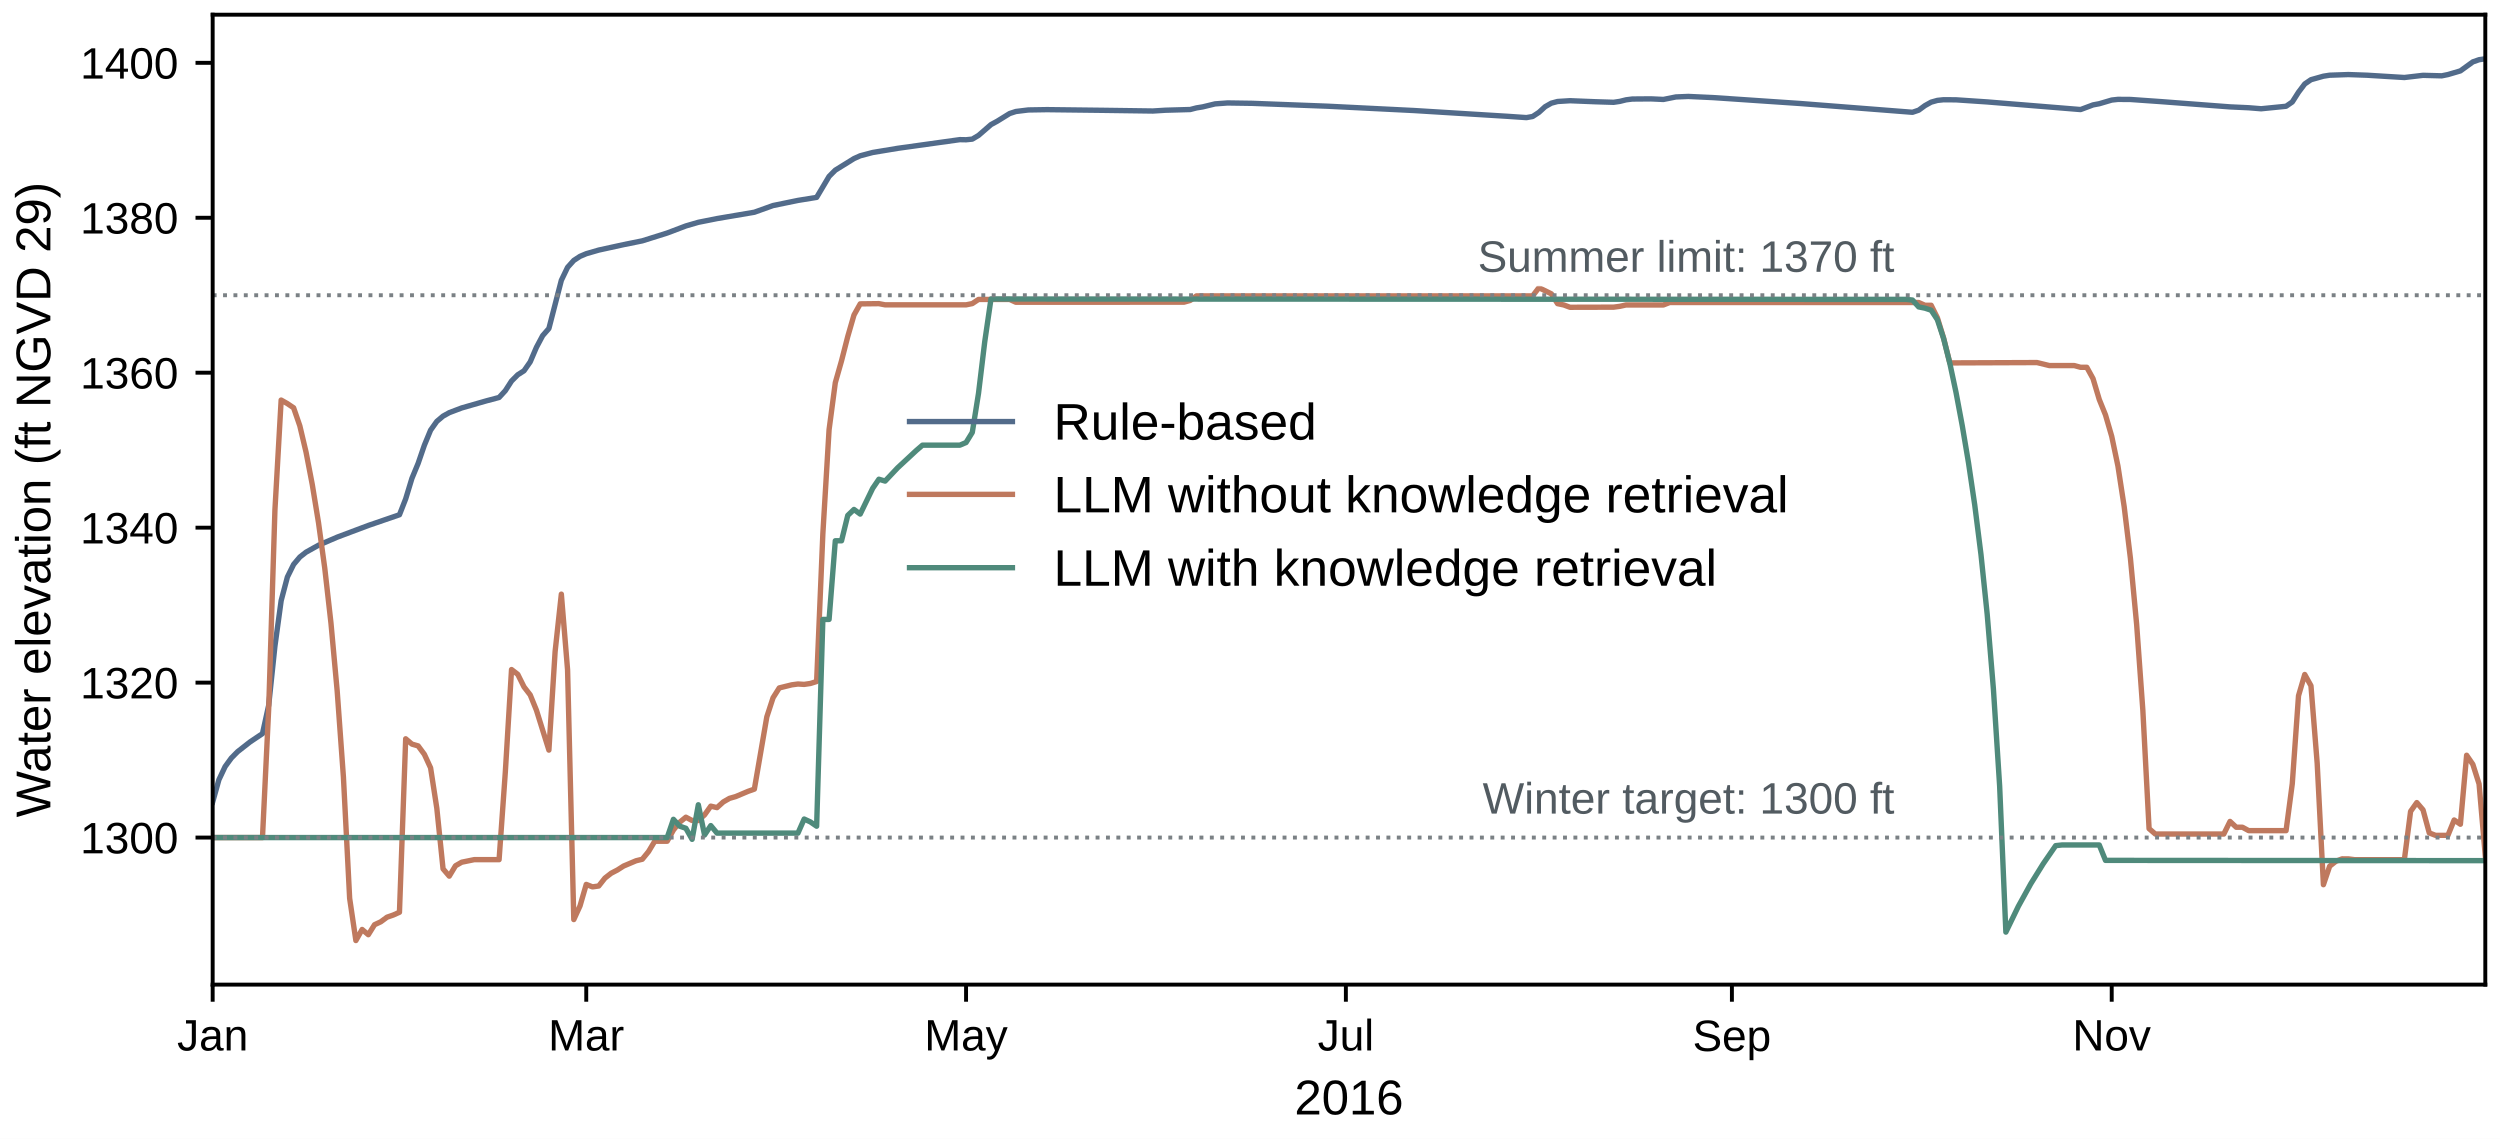
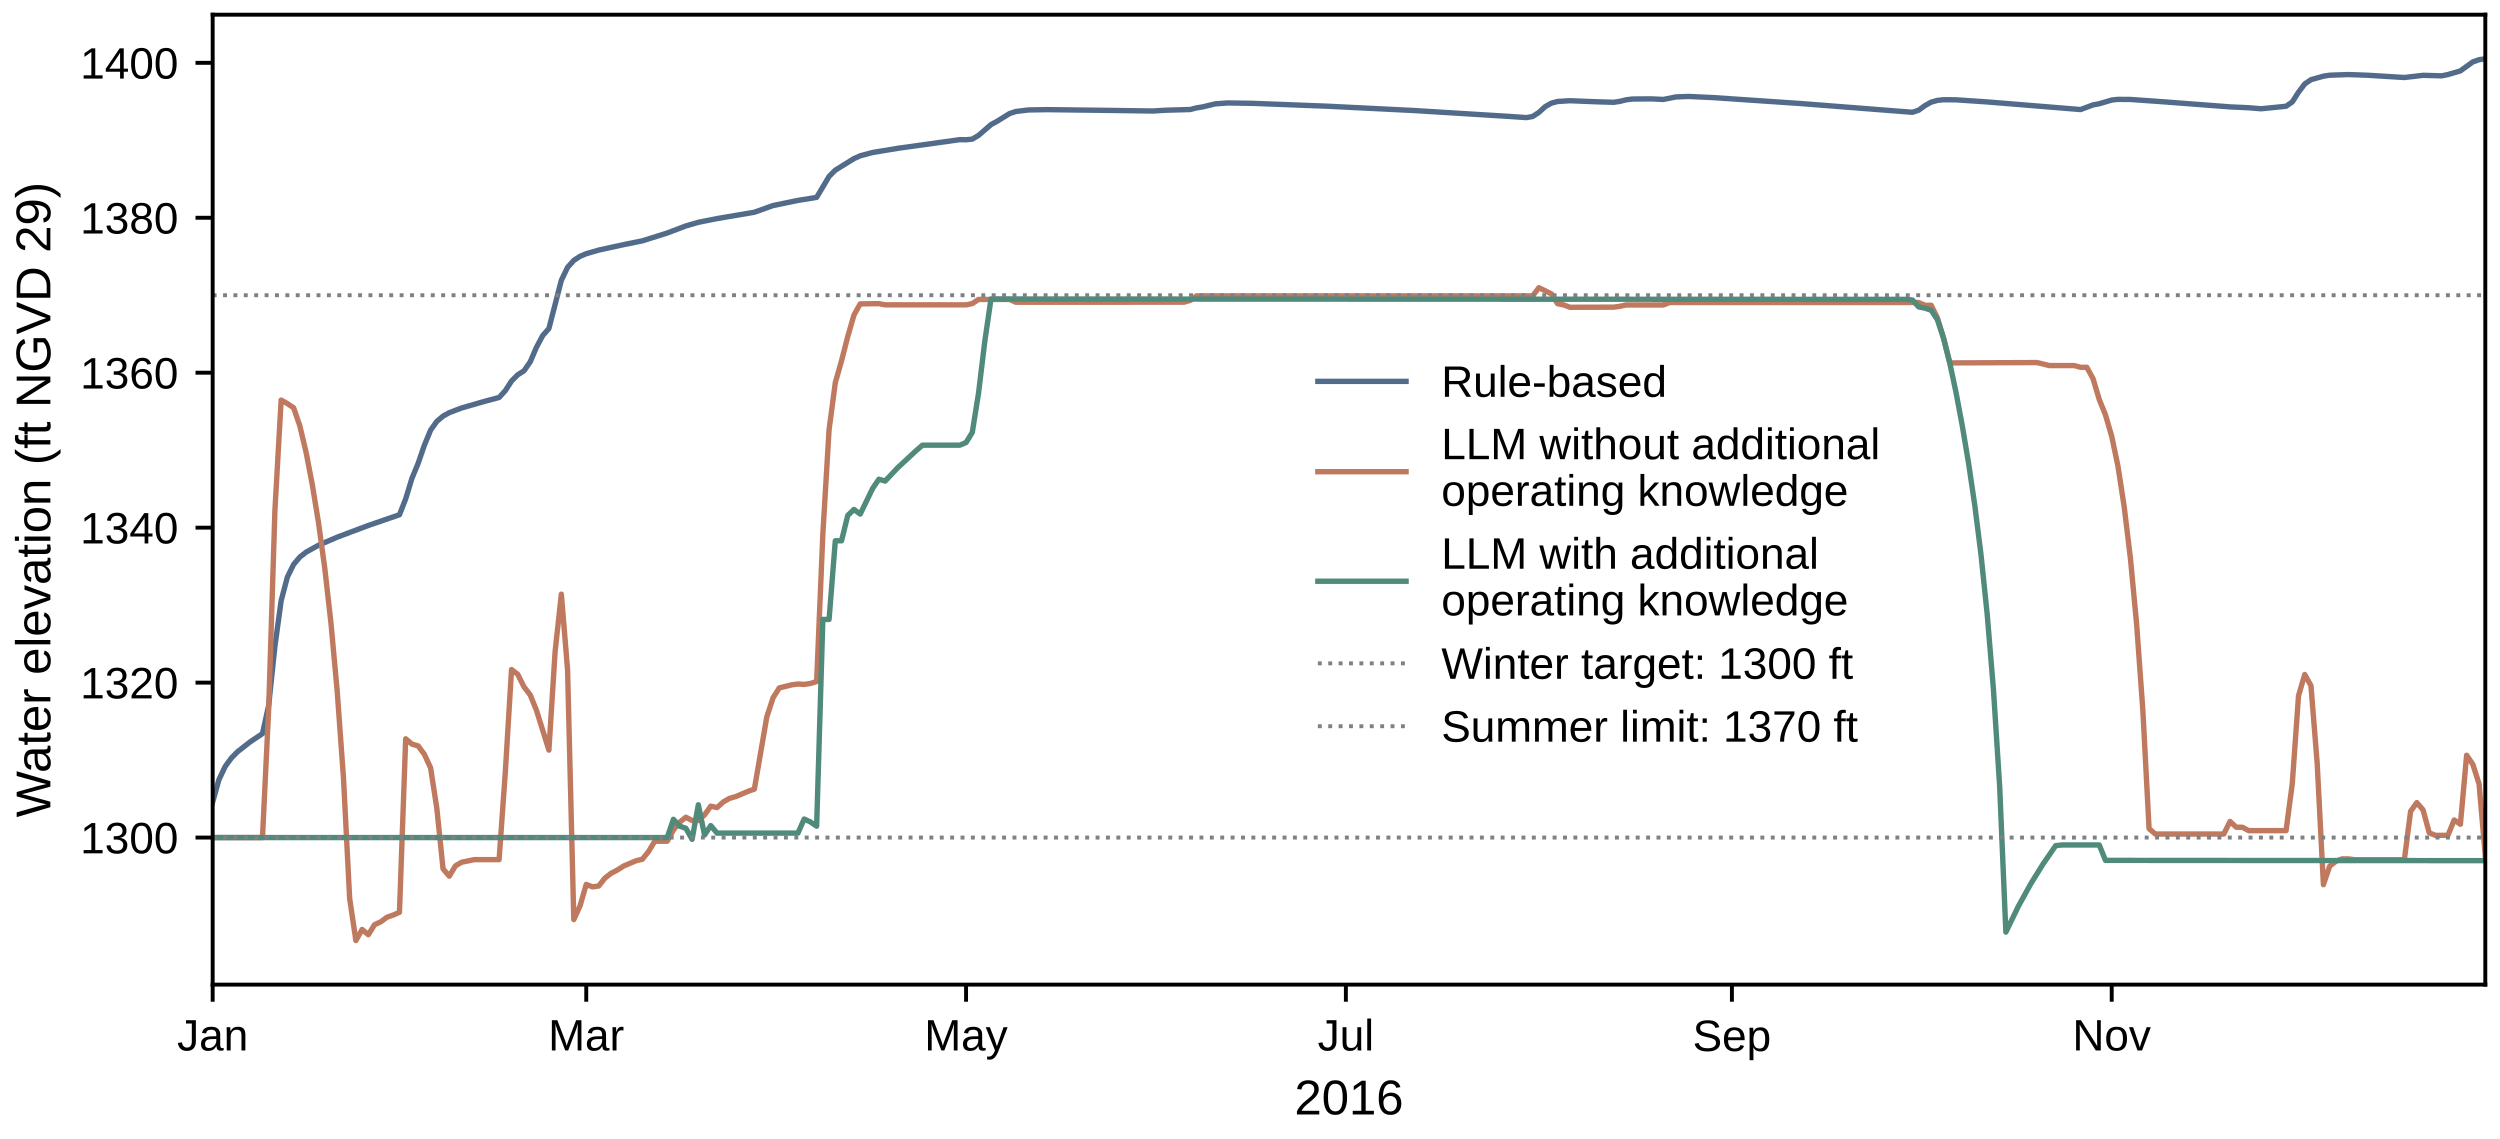
<svg xmlns="http://www.w3.org/2000/svg" xmlns:xlink="http://www.w3.org/1999/xlink" width="510.236pt" height="232.441pt" viewBox="0 0 510.236 232.441" version="1.1">
  <defs>
    <style type="text/css">*{stroke-linejoin: round; stroke-linecap: butt}</style>
  </defs>
  <g id="figure_1">
    <g id="patch_1">
      <path d="M 0 232.441 L 510.236 232.441 L 510.236 0 L 0 0 z " style="fill: #ffffff" />
    </g>
    <g id="axes_1">
      <g id="patch_2">
        <path d="M 43.404 200.955 L 507.236 200.955 L 507.236 3 L 43.404 3 z " style="fill: #ffffff" />
      </g>
      <g id="matplotlib.axis_1">
        <g id="xtick_1">
          <g id="line2d_1">
            <defs>
-               <path id="md67a88b1ba" d="M 0 0 L 0 3.5 " style="stroke: #000000; stroke-width: 0.8" />
+               <path id="mc09053bde3" d="M 0 0 L 0 3.5 " style="stroke: #000000; stroke-width: 0.8" />
            </defs>
            <g>
-               <use xlink:href="#md67a88b1ba" x="43.404" y="200.955" style="stroke: #000000; stroke-width: 0.8" />
+               <use xlink:href="#mc09053bde3" x="43.404" y="200.955" style="stroke: #000000; stroke-width: 0.8" />
            </g>
          </g>
          <g id="text_1">
            <text style="font-size: 9px; font-family: 'Arial'; text-anchor: middle" x="43.404" y="214.397" transform="rotate(-0 43.40399 214.397)">Jan</text>
          </g>
        </g>
        <g id="xtick_2">
          <g id="line2d_2">
            <g>
-               <use xlink:href="#md67a88b1ba" x="119.65" y="200.955" style="stroke: #000000; stroke-width: 0.8" />
+               <use xlink:href="#mc09053bde3" x="119.65" y="200.955" style="stroke: #000000; stroke-width: 0.8" />
            </g>
          </g>
          <g id="text_2">
            <text style="font-size: 9px; font-family: 'Arial'; text-anchor: middle" x="119.65" y="214.397" transform="rotate(-0 119.6503 214.397)">Mar</text>
          </g>
        </g>
        <g id="xtick_3">
          <g id="line2d_3">
            <g>
-               <use xlink:href="#md67a88b1ba" x="197.167" y="200.955" style="stroke: #000000; stroke-width: 0.8" />
+               <use xlink:href="#mc09053bde3" x="197.167" y="200.955" style="stroke: #000000; stroke-width: 0.8" />
            </g>
          </g>
          <g id="text_3">
            <text style="font-size: 9px; font-family: 'Arial'; text-anchor: middle" x="197.167" y="214.397" transform="rotate(-0 197.1675 214.397)">May</text>
          </g>
        </g>
        <g id="xtick_4">
          <g id="line2d_4">
            <g>
-               <use xlink:href="#md67a88b1ba" x="274.685" y="200.955" style="stroke: #000000; stroke-width: 0.8" />
+               <use xlink:href="#mc09053bde3" x="274.685" y="200.955" style="stroke: #000000; stroke-width: 0.8" />
            </g>
          </g>
          <g id="text_4">
            <text style="font-size: 9px; font-family: 'Arial'; text-anchor: middle" x="274.685" y="214.397" transform="rotate(-0 274.6846 214.397)">Jul</text>
          </g>
        </g>
        <g id="xtick_5">
          <g id="line2d_5">
            <g>
-               <use xlink:href="#md67a88b1ba" x="353.472" y="200.955" style="stroke: #000000; stroke-width: 0.8" />
+               <use xlink:href="#mc09053bde3" x="353.472" y="200.955" style="stroke: #000000; stroke-width: 0.8" />
            </g>
          </g>
          <g id="text_5">
            <text style="font-size: 9px; font-family: 'Arial'; text-anchor: middle" x="353.472" y="214.507" transform="rotate(-0 353.4725 214.5066)">Sep</text>
          </g>
        </g>
        <g id="xtick_6">
          <g id="line2d_6">
            <g>
-               <use xlink:href="#md67a88b1ba" x="430.99" y="200.955" style="stroke: #000000; stroke-width: 0.8" />
+               <use xlink:href="#mc09053bde3" x="430.99" y="200.955" style="stroke: #000000; stroke-width: 0.8" />
            </g>
          </g>
          <g id="text_6">
            <text style="font-size: 9px; font-family: 'Arial'; text-anchor: middle" x="430.99" y="214.397" transform="rotate(-0 430.9896 214.397)">Nov</text>
          </g>
        </g>
        <g id="text_7">
          <text style="font-size: 10px; font-family: 'Arial'; text-anchor: middle" x="275.32" y="227.453" transform="rotate(-0 275.32 227.4532)">2016</text>
        </g>
      </g>
      <g id="matplotlib.axis_2">
        <g id="ytick_1">
          <g id="line2d_7">
            <defs>
-               <path id="m96bfd3d684" d="M 0 0 L -3.5 0 " style="stroke: #000000; stroke-width: 0.8" />
+               <path id="m246d223a04" d="M 0 0 L -3.5 0 " style="stroke: #000000; stroke-width: 0.8" />
            </defs>
            <g>
-               <use xlink:href="#m96bfd3d684" x="43.404" y="170.942" style="stroke: #000000; stroke-width: 0.8" />
+               <use xlink:href="#m246d223a04" x="43.404" y="170.942" style="stroke: #000000; stroke-width: 0.8" />
            </g>
          </g>
          <g id="text_8">
            <text style="font-size: 9px; font-family: 'Arial'; text-anchor: end" x="36.404" y="174.163" transform="rotate(-0 36.40399 174.1633)">1300</text>
          </g>
        </g>
        <g id="ytick_2">
          <g id="line2d_8">
            <g>
-               <use xlink:href="#m96bfd3d684" x="43.404" y="139.318" style="stroke: #000000; stroke-width: 0.8" />
+               <use xlink:href="#m246d223a04" x="43.404" y="139.318" style="stroke: #000000; stroke-width: 0.8" />
            </g>
          </g>
          <g id="text_9">
            <text style="font-size: 9px; font-family: 'Arial'; text-anchor: end" x="36.404" y="142.539" transform="rotate(-0 36.40399 142.5394)">1320</text>
          </g>
        </g>
        <g id="ytick_3">
          <g id="line2d_9">
            <g>
-               <use xlink:href="#m96bfd3d684" x="43.404" y="107.694" style="stroke: #000000; stroke-width: 0.8" />
+               <use xlink:href="#m246d223a04" x="43.404" y="107.694" style="stroke: #000000; stroke-width: 0.8" />
            </g>
          </g>
          <g id="text_10">
            <text style="font-size: 9px; font-family: 'Arial'; text-anchor: end" x="36.404" y="110.915" transform="rotate(-0 36.40399 110.9155)">1340</text>
          </g>
        </g>
        <g id="ytick_4">
          <g id="line2d_10">
            <g>
-               <use xlink:href="#m96bfd3d684" x="43.404" y="76.071" style="stroke: #000000; stroke-width: 0.8" />
+               <use xlink:href="#m246d223a04" x="43.404" y="76.071" style="stroke: #000000; stroke-width: 0.8" />
            </g>
          </g>
          <g id="text_11">
            <text style="font-size: 9px; font-family: 'Arial'; text-anchor: end" x="36.404" y="79.292" transform="rotate(-0 36.40399 79.29158)">1360</text>
          </g>
        </g>
        <g id="ytick_5">
          <g id="line2d_11">
            <g>
-               <use xlink:href="#m96bfd3d684" x="43.404" y="44.447" style="stroke: #000000; stroke-width: 0.8" />
+               <use xlink:href="#m246d223a04" x="43.404" y="44.447" style="stroke: #000000; stroke-width: 0.8" />
            </g>
          </g>
          <g id="text_12">
            <text style="font-size: 9px; font-family: 'Arial'; text-anchor: end" x="36.404" y="47.668" transform="rotate(-0 36.40399 47.66767)">1380</text>
          </g>
        </g>
        <g id="ytick_6">
          <g id="line2d_12">
            <g>
-               <use xlink:href="#m96bfd3d684" x="43.404" y="12.823" style="stroke: #000000; stroke-width: 0.8" />
+               <use xlink:href="#m246d223a04" x="43.404" y="12.823" style="stroke: #000000; stroke-width: 0.8" />
            </g>
          </g>
          <g id="text_13">
            <text style="font-size: 9px; font-family: 'Arial'; text-anchor: end" x="36.404" y="16.044" transform="rotate(-0 36.40399 16.04376)">1400</text>
          </g>
        </g>
        <g id="text_14">
          <text style="font-size: 10px; font-family: 'Arial'; text-anchor: middle" x="10.28" y="101.978" transform="rotate(-90 10.27993 101.9776)">Water elevation (ft NGVD 29)</text>
        </g>
      </g>
      <g id="line2d_13">
-         <path d="M 43.404 163.692 L 44.675 159.145 L 45.946 156.456 L 47.216 154.71 L 48.487 153.42 L 51.029 151.428 L 53.57 149.725 L 54.841 143.939 L 56.112 131.866 L 57.382 122.592 L 58.653 117.769 L 59.924 115.197 L 61.195 113.691 L 62.466 112.693 L 65.007 111.276 L 68.819 109.631 L 75.173 107.243 L 81.527 105.059 L 82.798 101.814 L 84.069 97.637 L 85.339 94.568 L 86.61 90.871 L 87.881 87.795 L 89.152 86.003 L 90.423 84.932 L 91.693 84.222 L 94.235 83.257 L 99.318 81.796 L 101.86 81.122 L 103.13 79.739 L 104.401 77.766 L 105.672 76.489 L 106.943 75.68 L 108.213 73.855 L 109.484 70.886 L 110.755 68.5 L 112.026 67.047 L 114.567 57.207 L 115.838 54.565 L 117.109 53.15 L 118.38 52.319 L 119.65 51.78 L 122.192 51.042 L 127.275 49.927 L 131.087 49.156 L 136.17 47.558 L 139.983 46.112 L 142.524 45.372 L 146.337 44.612 L 153.961 43.316 L 157.774 41.949 L 162.857 40.904 L 166.669 40.282 L 169.21 36.005 L 170.481 34.728 L 173.023 33.155 L 174.294 32.365 L 175.564 31.794 L 178.106 31.122 L 183.189 30.275 L 195.897 28.5 L 197.167 28.523 L 198.438 28.395 L 199.709 27.638 L 202.251 25.432 L 203.521 24.742 L 206.063 23.17 L 207.334 22.755 L 209.875 22.442 L 213.688 22.376 L 225.124 22.515 L 235.291 22.658 L 237.832 22.498 L 242.915 22.352 L 244.186 22.023 L 245.457 21.815 L 247.998 21.201 L 250.54 21.011 L 255.623 21.09 L 270.872 21.673 L 288.663 22.562 L 307.725 23.741 L 311.537 24.003 L 312.808 23.775 L 314.079 22.938 L 315.349 21.78 L 316.62 21.055 L 317.891 20.714 L 320.432 20.555 L 325.516 20.761 L 329.328 20.88 L 330.599 20.692 L 331.869 20.374 L 333.14 20.212 L 336.952 20.178 L 339.494 20.297 L 342.036 19.787 L 344.577 19.682 L 349.66 19.919 L 367.451 21.127 L 390.325 22.917 L 391.596 22.488 L 392.866 21.557 L 394.137 20.848 L 395.408 20.491 L 396.679 20.355 L 399.22 20.375 L 405.574 20.802 L 424.636 22.36 L 427.177 21.409 L 428.448 21.171 L 430.99 20.42 L 432.26 20.281 L 434.802 20.3 L 441.156 20.747 L 455.134 21.814 L 458.947 21.991 L 461.488 22.198 L 466.571 21.689 L 467.842 20.813 L 469.113 18.816 L 470.384 17.135 L 471.654 16.267 L 474.196 15.55 L 475.467 15.351 L 479.279 15.217 L 483.091 15.351 L 490.716 15.819 L 494.528 15.373 L 498.341 15.476 L 499.611 15.218 L 502.153 14.468 L 504.694 12.628 L 505.965 12.187 L 507.236 11.998 L 507.236 11.998 " clip-path="url(#ped9b09339f)" style="fill: none; stroke: #526b8a; stroke-width: 1.1; stroke-linecap: square" />
+         <path d="M 43.404 163.692 L 44.675 159.145 L 45.946 156.456 L 47.216 154.71 L 48.487 153.42 L 51.029 151.428 L 53.57 149.725 L 54.841 143.939 L 56.112 131.866 L 57.382 122.592 L 58.653 117.769 L 59.924 115.197 L 61.195 113.691 L 62.466 112.693 L 65.007 111.276 L 68.819 109.631 L 75.173 107.243 L 81.527 105.059 L 82.798 101.814 L 84.069 97.637 L 85.339 94.568 L 86.61 90.871 L 87.881 87.795 L 89.152 86.003 L 90.423 84.932 L 91.693 84.222 L 94.235 83.257 L 99.318 81.796 L 101.86 81.122 L 103.13 79.739 L 104.401 77.766 L 105.672 76.489 L 106.943 75.68 L 108.213 73.855 L 109.484 70.886 L 110.755 68.5 L 112.026 67.047 L 114.567 57.207 L 115.838 54.565 L 117.109 53.15 L 118.38 52.319 L 119.65 51.78 L 122.192 51.042 L 127.275 49.927 L 131.087 49.156 L 136.17 47.558 L 139.983 46.112 L 142.524 45.372 L 146.337 44.612 L 153.961 43.316 L 157.774 41.949 L 162.857 40.904 L 166.669 40.282 L 169.21 36.005 L 170.481 34.728 L 173.023 33.155 L 174.294 32.365 L 175.564 31.794 L 178.106 31.122 L 183.189 30.275 L 195.897 28.5 L 197.167 28.523 L 198.438 28.395 L 199.709 27.638 L 202.251 25.432 L 203.521 24.742 L 206.063 23.17 L 207.334 22.755 L 209.875 22.442 L 213.688 22.376 L 225.124 22.515 L 235.291 22.658 L 237.832 22.498 L 242.915 22.352 L 244.186 22.023 L 245.457 21.815 L 247.998 21.201 L 250.54 21.011 L 255.623 21.09 L 270.872 21.673 L 288.663 22.562 L 307.725 23.741 L 311.537 24.003 L 312.808 23.775 L 314.079 22.938 L 315.349 21.78 L 316.62 21.055 L 317.891 20.714 L 320.432 20.555 L 325.516 20.761 L 329.328 20.88 L 330.599 20.692 L 331.869 20.374 L 333.14 20.212 L 336.952 20.178 L 339.494 20.297 L 342.036 19.787 L 344.577 19.682 L 349.66 19.919 L 367.451 21.127 L 390.325 22.917 L 391.596 22.488 L 392.866 21.557 L 394.137 20.848 L 395.408 20.491 L 396.679 20.355 L 399.22 20.375 L 405.574 20.802 L 424.636 22.36 L 427.177 21.409 L 428.448 21.171 L 430.99 20.42 L 432.26 20.281 L 434.802 20.3 L 441.156 20.747 L 455.134 21.814 L 458.947 21.991 L 461.488 22.198 L 466.571 21.689 L 467.842 20.813 L 469.113 18.816 L 470.384 17.135 L 471.654 16.267 L 474.196 15.55 L 475.467 15.351 L 479.279 15.217 L 483.091 15.351 L 490.716 15.819 L 494.528 15.373 L 498.341 15.476 L 499.611 15.218 L 502.153 14.468 L 504.694 12.628 L 505.965 12.187 L 507.236 11.998 L 507.236 11.998 " clip-path="url(#p85f576ea57)" style="fill: none; stroke: #526b8a; stroke-width: 1.1; stroke-linecap: square" />
      </g>
      <g id="line2d_14">
-         <path d="M 43.404 170.942 L 53.57 170.946 L 54.841 144.582 L 56.112 104.076 L 57.382 81.654 L 58.653 82.373 L 59.924 83.229 L 61.195 86.919 L 62.466 92.298 L 63.736 98.906 L 65.007 106.689 L 66.278 115.941 L 67.549 127.18 L 68.819 141.051 L 70.09 158.588 L 71.361 183.353 L 72.632 191.957 L 73.903 189.701 L 75.173 190.766 L 76.444 188.725 L 77.715 188.133 L 78.986 187.195 L 80.256 186.755 L 81.527 186.186 L 82.798 150.784 L 84.069 151.868 L 85.339 152.234 L 86.61 153.955 L 87.881 156.715 L 89.152 164.964 L 90.423 177.326 L 91.693 178.814 L 92.964 176.7 L 94.235 175.972 L 96.776 175.451 L 101.86 175.452 L 103.13 157.635 L 104.401 136.653 L 105.672 137.629 L 106.943 140.186 L 108.213 141.829 L 109.484 144.955 L 112.026 153.091 L 113.296 132.98 L 114.567 121.265 L 115.838 136.703 L 117.109 187.675 L 118.38 184.886 L 119.65 180.504 L 120.921 181.006 L 122.192 180.828 L 123.463 179.216 L 124.733 178.226 L 126.004 177.564 L 127.275 176.753 L 129.817 175.676 L 131.087 175.367 L 132.358 173.807 L 133.629 171.686 L 136.17 171.686 L 137.441 169.404 L 138.712 167.819 L 139.983 166.788 L 141.253 167.46 L 142.524 167.46 L 143.795 166.317 L 145.066 164.531 L 146.337 164.83 L 147.607 163.68 L 148.878 162.943 L 150.149 162.577 L 152.69 161.505 L 153.961 161.053 L 156.503 146.311 L 157.774 142.413 L 159.044 140.402 L 161.586 139.773 L 162.857 139.601 L 164.127 139.681 L 165.398 139.493 L 166.669 139.095 L 167.94 108.938 L 169.21 87.691 L 170.481 78.103 L 171.752 73.636 L 173.023 68.678 L 174.294 64.286 L 175.564 62.019 L 179.377 61.972 L 180.647 62.216 L 197.167 62.216 L 198.438 61.96 L 199.709 61.113 L 206.063 61.113 L 207.334 61.691 L 241.645 61.672 L 242.915 61.317 L 244.186 60.39 L 312.808 60.388 L 314.079 58.714 L 316.62 59.966 L 317.891 61.975 L 319.162 62.242 L 320.432 62.714 L 329.328 62.69 L 330.599 62.521 L 331.869 62.238 L 339.494 62.238 L 340.765 61.743 L 391.596 61.74 L 392.866 62.303 L 394.137 62.303 L 395.408 64.849 L 396.679 69.008 L 397.95 74.067 L 415.74 73.997 L 418.282 74.615 L 423.365 74.616 L 424.636 74.964 L 425.907 74.964 L 427.177 77.28 L 428.448 81.536 L 429.719 84.684 L 430.99 89.054 L 432.26 95.124 L 433.531 103.393 L 434.802 113.922 L 436.073 127.395 L 437.343 144.973 L 438.614 169.12 L 439.885 170.219 L 453.864 170.227 L 455.134 167.651 L 456.405 168.837 L 457.676 168.836 L 458.947 169.533 L 466.571 169.531 L 467.842 159.942 L 469.113 142 L 470.384 137.661 L 471.654 139.957 L 472.925 155.795 L 474.196 180.56 L 475.467 176.793 L 476.737 175.784 L 478.008 175.288 L 479.279 175.293 L 480.55 175.456 L 490.716 175.46 L 491.987 165.597 L 493.257 163.803 L 494.528 165.292 L 495.799 169.993 L 497.07 170.487 L 499.611 170.486 L 500.882 167.358 L 502.153 168.221 L 503.424 154.144 L 504.694 156.005 L 505.965 160.003 L 507.236 174.729 L 507.236 174.729 " clip-path="url(#ped9b09339f)" style="fill: none; stroke: #bf795e; stroke-width: 1.1; stroke-linecap: square" />
+         <path d="M 43.404 170.942 L 53.57 170.946 L 54.841 144.582 L 56.112 104.076 L 57.382 81.654 L 58.653 82.373 L 59.924 83.229 L 61.195 86.919 L 62.466 92.298 L 63.736 98.906 L 65.007 106.689 L 66.278 115.941 L 67.549 127.18 L 68.819 141.051 L 70.09 158.588 L 71.361 183.353 L 72.632 191.957 L 73.903 189.701 L 75.173 190.766 L 76.444 188.725 L 77.715 188.133 L 78.986 187.195 L 80.256 186.755 L 81.527 186.186 L 82.798 150.784 L 84.069 151.868 L 85.339 152.234 L 86.61 153.955 L 87.881 156.715 L 89.152 164.964 L 90.423 177.326 L 91.693 178.814 L 92.964 176.7 L 94.235 175.972 L 96.776 175.451 L 101.86 175.452 L 103.13 157.635 L 104.401 136.653 L 105.672 137.629 L 106.943 140.186 L 108.213 141.829 L 109.484 144.955 L 112.026 153.091 L 113.296 132.98 L 114.567 121.265 L 115.838 136.703 L 117.109 187.675 L 118.38 184.886 L 119.65 180.504 L 120.921 181.006 L 122.192 180.828 L 123.463 179.216 L 124.733 178.226 L 126.004 177.564 L 127.275 176.753 L 129.817 175.676 L 131.087 175.367 L 132.358 173.807 L 133.629 171.686 L 136.17 171.686 L 137.441 169.404 L 138.712 167.819 L 139.983 166.788 L 141.253 167.46 L 142.524 167.46 L 143.795 166.317 L 145.066 164.531 L 146.337 164.83 L 147.607 163.68 L 148.878 162.943 L 150.149 162.577 L 152.69 161.505 L 153.961 161.053 L 156.503 146.311 L 157.774 142.413 L 159.044 140.402 L 161.586 139.773 L 162.857 139.601 L 164.127 139.681 L 165.398 139.493 L 166.669 139.095 L 167.94 108.938 L 169.21 87.691 L 170.481 78.103 L 171.752 73.636 L 173.023 68.678 L 174.294 64.286 L 175.564 62.019 L 179.377 61.972 L 180.647 62.216 L 197.167 62.216 L 198.438 61.96 L 199.709 61.113 L 206.063 61.113 L 207.334 61.691 L 241.645 61.672 L 242.915 61.317 L 244.186 60.39 L 312.808 60.388 L 314.079 58.714 L 316.62 59.966 L 317.891 61.975 L 319.162 62.242 L 320.432 62.714 L 329.328 62.69 L 330.599 62.521 L 331.869 62.238 L 339.494 62.238 L 340.765 61.743 L 391.596 61.74 L 392.866 62.303 L 394.137 62.303 L 395.408 64.849 L 396.679 69.008 L 397.95 74.067 L 415.74 73.997 L 418.282 74.615 L 423.365 74.616 L 424.636 74.964 L 425.907 74.964 L 427.177 77.28 L 428.448 81.536 L 429.719 84.684 L 430.99 89.054 L 432.26 95.124 L 433.531 103.393 L 434.802 113.922 L 436.073 127.395 L 437.343 144.973 L 438.614 169.12 L 439.885 170.219 L 453.864 170.227 L 455.134 167.651 L 456.405 168.837 L 457.676 168.836 L 458.947 169.533 L 466.571 169.531 L 467.842 159.942 L 469.113 142 L 470.384 137.661 L 471.654 139.957 L 472.925 155.795 L 474.196 180.56 L 475.467 176.793 L 476.737 175.784 L 478.008 175.288 L 479.279 175.293 L 480.55 175.456 L 490.716 175.46 L 491.987 165.597 L 493.257 163.803 L 494.528 165.292 L 495.799 169.993 L 497.07 170.487 L 499.611 170.486 L 500.882 167.358 L 502.153 168.221 L 503.424 154.144 L 504.694 156.005 L 505.965 160.003 L 507.236 174.729 L 507.236 174.729 " clip-path="url(#p85f576ea57)" style="fill: none; stroke: #bf795e; stroke-width: 1.1; stroke-linecap: square" />
      </g>
      <g id="line2d_15">
-         <path d="M 43.404 170.942 L 136.17 170.942 L 137.441 167.219 L 138.712 168.612 L 139.983 169.05 L 141.253 171.301 L 142.524 164.251 L 143.795 170.417 L 145.066 168.498 L 146.337 170.033 L 162.857 170.032 L 164.127 167.162 L 165.398 167.751 L 166.669 168.623 L 167.94 126.418 L 169.21 126.417 L 170.481 110.372 L 171.752 110.372 L 173.023 105.193 L 174.294 103.977 L 175.564 104.92 L 178.106 99.67 L 179.377 97.808 L 180.647 98.185 L 183.189 95.488 L 187.001 91.95 L 188.272 90.857 L 195.897 90.857 L 197.167 90.318 L 198.438 88.255 L 199.709 80.278 L 200.98 69.739 L 202.251 61.02 L 389.054 61.102 L 390.325 61.237 L 391.596 62.641 L 392.866 62.895 L 394.137 63.311 L 395.408 65.247 L 396.679 69.09 L 397.95 74.153 L 399.22 80.132 L 400.491 86.908 L 401.762 94.466 L 403.033 103.069 L 404.303 113.144 L 405.574 125.363 L 406.845 140.648 L 408.116 160.436 L 409.386 190.235 L 411.928 184.984 L 414.47 180.374 L 417.011 176.285 L 419.553 172.591 L 420.823 172.456 L 428.448 172.457 L 429.719 175.598 L 507.236 175.653 L 507.236 175.653 " clip-path="url(#ped9b09339f)" style="fill: none; stroke: #4f8a7b; stroke-width: 1.1; stroke-linecap: square" />
+         <path d="M 43.404 170.942 L 136.17 170.942 L 137.441 167.219 L 138.712 168.612 L 139.983 169.05 L 141.253 171.301 L 142.524 164.251 L 143.795 170.417 L 145.066 168.498 L 146.337 170.033 L 162.857 170.032 L 164.127 167.162 L 165.398 167.751 L 166.669 168.623 L 167.94 126.418 L 169.21 126.417 L 170.481 110.372 L 171.752 110.372 L 173.023 105.193 L 174.294 103.977 L 175.564 104.92 L 178.106 99.67 L 179.377 97.808 L 180.647 98.185 L 183.189 95.488 L 187.001 91.95 L 188.272 90.857 L 195.897 90.857 L 197.167 90.318 L 198.438 88.255 L 199.709 80.278 L 200.98 69.739 L 202.251 61.02 L 389.054 61.102 L 390.325 61.237 L 391.596 62.641 L 392.866 62.895 L 394.137 63.311 L 395.408 65.247 L 396.679 69.09 L 397.95 74.153 L 399.22 80.132 L 400.491 86.908 L 401.762 94.466 L 403.033 103.069 L 404.303 113.144 L 405.574 125.363 L 406.845 140.648 L 408.116 160.436 L 409.386 190.235 L 411.928 184.984 L 414.47 180.374 L 417.011 176.285 L 419.553 172.591 L 420.823 172.456 L 428.448 172.457 L 429.719 175.598 L 507.236 175.653 L 507.236 175.653 " clip-path="url(#p85f576ea57)" style="fill: none; stroke: #4f8a7b; stroke-width: 1.1; stroke-linecap: square" />
      </g>
      <g id="line2d_16">
-         <path d="M 43.404 170.942 L 507.236 170.942 " clip-path="url(#ped9b09339f)" style="fill: none; stroke-dasharray: 0.8,1.32; stroke-dashoffset: 0; stroke: #7b8185; stroke-width: 0.8" />
+         <path d="M 43.404 170.942 L 507.236 170.942 " clip-path="url(#p85f576ea57)" style="fill: none; stroke-dasharray: 0.8,1.32; stroke-dashoffset: 0; stroke: #7b8185; stroke-width: 0.8" />
      </g>
      <g id="line2d_17">
-         <path d="M 43.404 60.259 L 507.236 60.259 " clip-path="url(#ped9b09339f)" style="fill: none; stroke-dasharray: 0.8,1.32; stroke-dashoffset: 0; stroke: #7b8185; stroke-width: 0.8" />
+         <path d="M 43.404 60.259 L 507.236 60.259 " clip-path="url(#p85f576ea57)" style="fill: none; stroke-dasharray: 0.8,1.32; stroke-dashoffset: 0; stroke: #7b8185; stroke-width: 0.8" />
      </g>
      <g id="patch_3">
        <path d="M 43.404 200.955 L 43.404 3 " style="fill: none; stroke: #000000; stroke-width: 0.8; stroke-linejoin: miter; stroke-linecap: square" />
      </g>
      <g id="patch_4">
        <path d="M 507.236 200.955 L 507.236 3 " style="fill: none; stroke: #000000; stroke-width: 0.8; stroke-linejoin: miter; stroke-linecap: square" />
      </g>
      <g id="patch_5">
        <path d="M 43.404 200.955 L 507.236 200.955 " style="fill: none; stroke: #000000; stroke-width: 0.8; stroke-linejoin: miter; stroke-linecap: square" />
      </g>
      <g id="patch_6">
        <path d="M 43.404 3 L 507.236 3 " style="fill: none; stroke: #000000; stroke-width: 0.8; stroke-linejoin: miter; stroke-linecap: square" />
      </g>
-       <g id="text_15">
-         <g id="patch_7">
-           <path d="M 301.435 169.112 L 387.81 169.112 L 387.81 158.326 L 301.435 158.326 z " style="fill: #ffffff; opacity: 0.9" />
-         </g>
-         <text style="font-size: 9px; font-family: 'Arial'; text-anchor: end; fill: #525b61" x="386.64" y="166.048" transform="rotate(-0 386.6397 166.0481)">Winter target: 1300 ft</text>
-       </g>
-       <g id="text_16">
-         <g id="patch_8">
-           <path d="M 300.449 58.429 L 387.81 58.429 L 387.81 47.858 L 300.449 47.858 z " style="fill: #ffffff; opacity: 0.9" />
-         </g>
-         <text style="font-size: 9px; font-family: 'Arial'; text-anchor: end; fill: #525b61" x="386.64" y="55.47" transform="rotate(-0 386.6397 55.46986)">Summer limit: 1370 ft</text>
-       </g>
      <g id="legend_1">
        <g id="line2d_18">
-           <path d="M 185.628 86.041 L 196.128 86.041 L 206.628 86.041 " style="fill: none; stroke: #526b8a; stroke-width: 1.1; stroke-linecap: square" />
+           <path d="M 268.967 77.838 L 277.967 77.838 L 286.967 77.838 " style="fill: none; stroke: #526b8a; stroke-width: 1.1; stroke-linecap: square" />
+         </g>
+         <g id="text_15">
+           <text style="font-size: 9px; font-family: 'Arial'; text-anchor: start" x="294.167" y="80.988" transform="rotate(-0 294.1665 80.98771)">Rule-based</text>
+         </g>
+         <g id="line2d_19">
+           <path d="M 268.967 96.275 L 277.967 96.275 L 286.967 96.275 " style="fill: none; stroke: #bf795e; stroke-width: 1.1; stroke-linecap: square" />
+         </g>
+         <g id="text_16">
+           <text style="font-size: 9px; font-family: 'Arial'" transform="translate(294.1665 93.71849)">LLM without additional</text>
+           <text style="font-size: 9px; font-family: 'Arial'" transform="translate(294.1665 103.2377)">operating knowledge</text>
+         </g>
+         <g id="line2d_20">
+           <path d="M 268.967 118.631 L 277.967 118.631 L 286.967 118.631 " style="fill: none; stroke: #4f8a7b; stroke-width: 1.1; stroke-linecap: square" />
        </g>
        <g id="text_17">
-           <text style="font-size: 10.5px; font-family: 'Arial'; text-anchor: start" x="215.028" y="89.716" transform="rotate(-0 215.0278 89.71637)">Rule-based</text>
-         </g>
-         <g id="line2d_19">
-           <path d="M 185.628 100.894 L 196.128 100.894 L 206.628 100.894 " style="fill: none; stroke: #bf795e; stroke-width: 1.1; stroke-linecap: square" />
+           <text style="font-size: 9px; font-family: 'Arial'" transform="translate(294.1665 116.0739)">LLM with additional</text>
+           <text style="font-size: 9px; font-family: 'Arial'" transform="translate(294.1665 125.5931)">operating knowledge</text>
+         </g>
+         <g id="line2d_21">
+           <path d="M 268.967 135.389 L 277.967 135.389 L 286.967 135.389 " style="fill: none; stroke-dasharray: 0.8,1.32; stroke-dashoffset: 0; stroke: #7b8185; stroke-width: 0.8" />
        </g>
        <g id="text_18">
-           <text style="font-size: 10.5px; font-family: 'Arial'; text-anchor: start" x="215.028" y="104.569" transform="rotate(-0 215.0278 104.5689)">LLM without knowledge retrieval</text>
-         </g>
-         <g id="line2d_20">
-           <path d="M 185.628 115.87 L 196.128 115.87 L 206.628 115.87 " style="fill: none; stroke: #4f8a7b; stroke-width: 1.1; stroke-linecap: square" />
+           <text style="font-size: 9px; font-family: 'Arial'; text-anchor: start" x="294.167" y="138.539" transform="rotate(-0 294.1665 138.5391)">Winter target: 1300 ft</text>
+         </g>
+         <g id="line2d_22">
+           <path d="M 268.967 148.225 L 277.967 148.225 L 286.967 148.225 " style="fill: none; stroke-dasharray: 0.8,1.32; stroke-dashoffset: 0; stroke: #7b8185; stroke-width: 0.8" />
        </g>
        <g id="text_19">
-           <text style="font-size: 10.5px; font-family: 'Arial'; text-anchor: start" x="215.028" y="119.545" transform="rotate(-0 215.0278 119.5446)">LLM with knowledge retrieval</text>
+           <text style="font-size: 9px; font-family: 'Arial'; text-anchor: start" x="294.167" y="151.375" transform="rotate(-0 294.1665 151.3753)">Summer limit: 1370 ft</text>
        </g>
      </g>
    </g>
  </g>
  <defs>
-     <clipPath id="ped9b09339f">
+     <clipPath id="p85f576ea57">
      <rect x="43.404" y="3" width="463.832" height="197.955" />
    </clipPath>
  </defs>
</svg>
